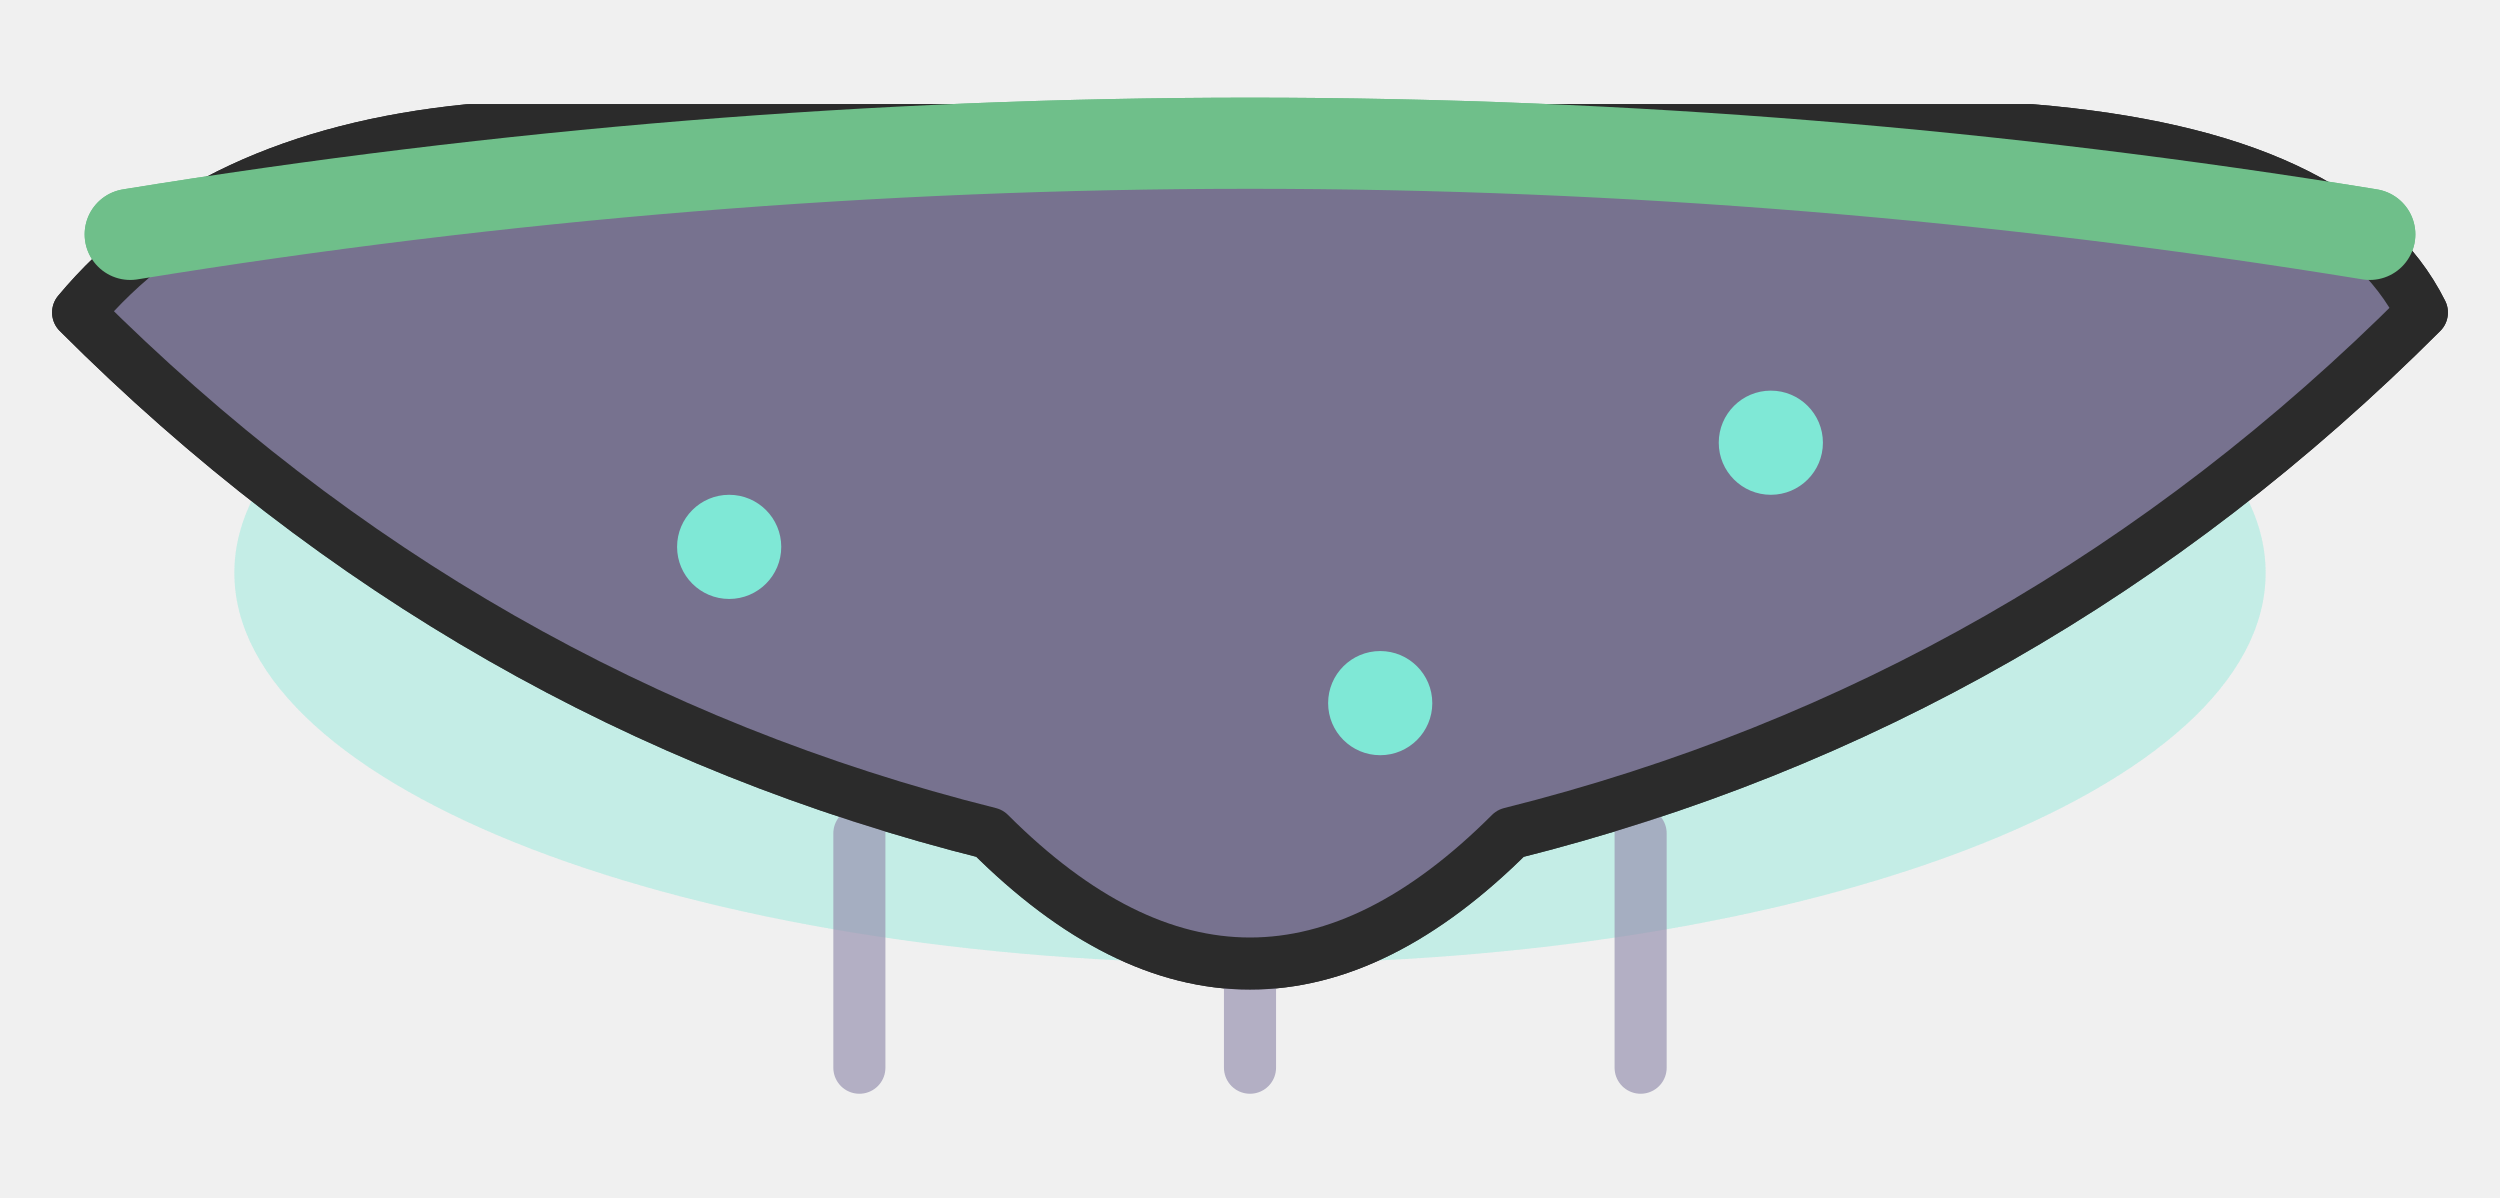
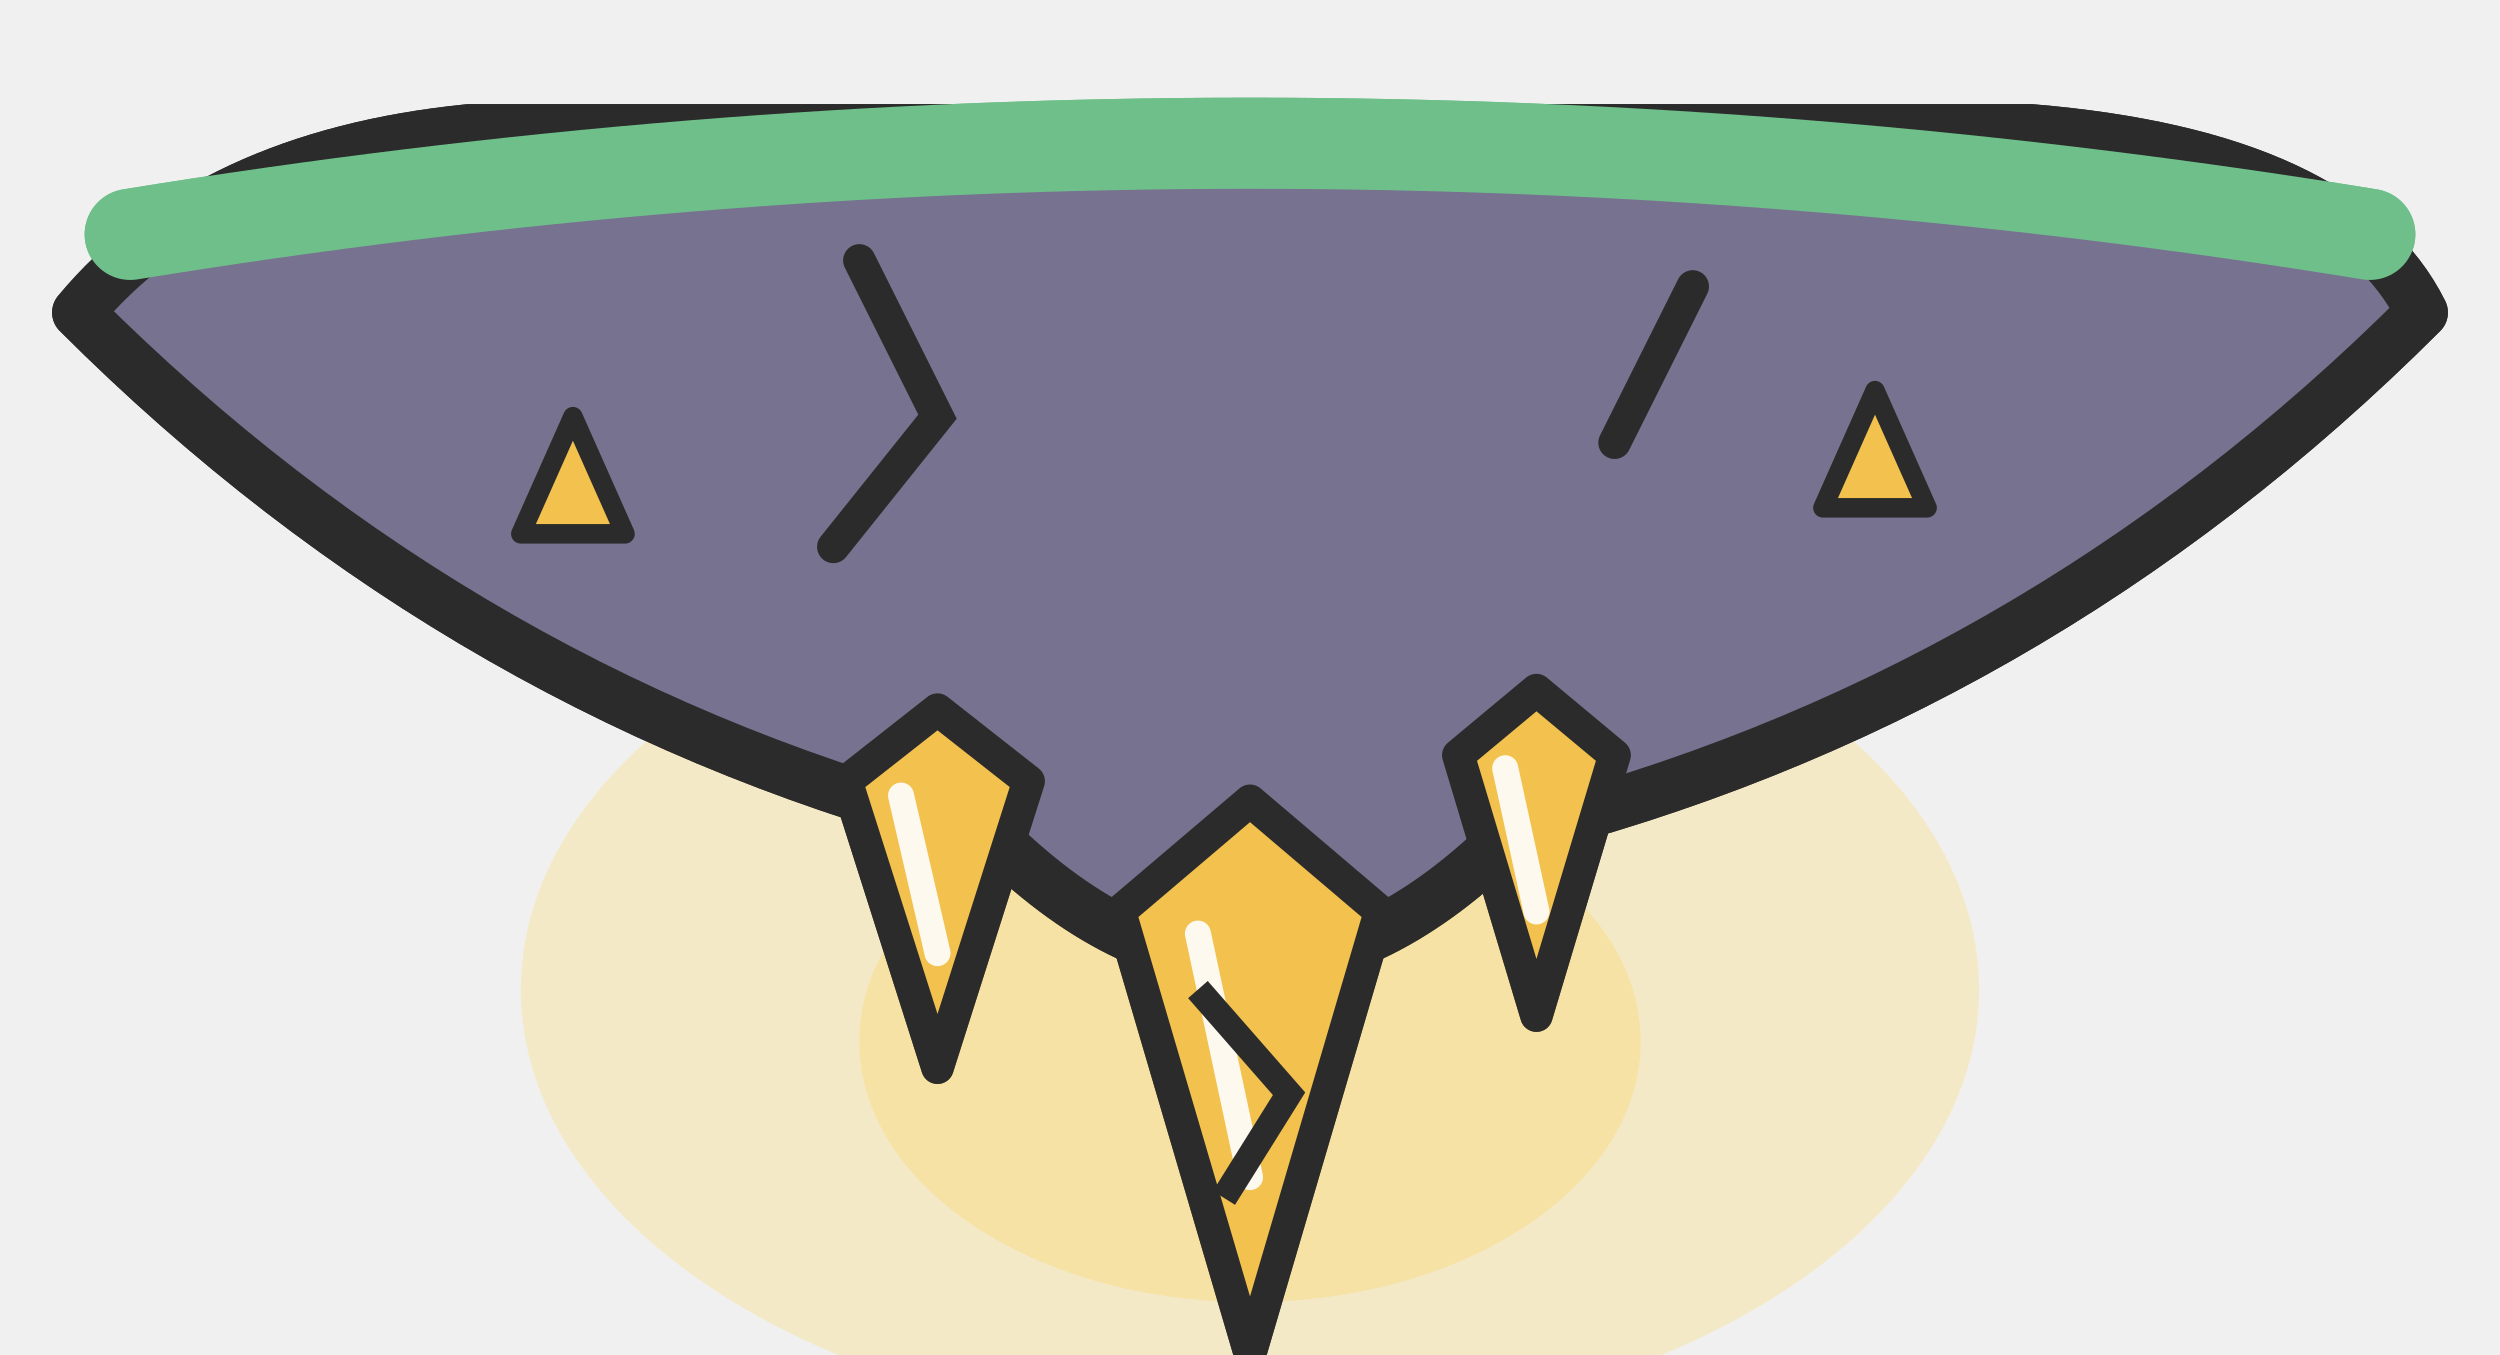
- <svg xmlns="http://www.w3.org/2000/svg" viewBox="-96 -10 192 92">
+ <svg xmlns="http://www.w3.org/2000/svg" viewBox="-96 -10 192 104">
  <g id="drift">
-     <ellipse cx="0" cy="34" rx="78" ry="30" fill="#7fe8d6" opacity="0.22" />
    <g transform="translate(0,14)">
+       <ellipse cx="0" cy="52" rx="56" ry="34" fill="#fff3b0" opacity="0.28" />
+       <ellipse cx="0" cy="56" rx="30" ry="20" fill="#fff3b0" opacity="0.35" />
      <path d="M -90,0 Q -80,-12 -60,-14 L 60,-14 Q 84,-12 90,0 Q 60,30 20,40 Q 0,60 -20,40 Q -60,30 -90,0 Z" fill="#77728f" stroke="#2b2b2b" stroke-width="4" stroke-linejoin="round" stroke-linecap="round" />
      <path d="M -86,-6 Q 0,-20 86,-6" fill="none" stroke="#6fbf8a" stroke-width="7" stroke-linecap="round" />
-       <circle cx="-40" cy="18" r="4" fill="#7fe8d6" />
-       <circle cx="10" cy="30" r="4" fill="#7fe8d6" />
-       <circle cx="40" cy="10" r="4" fill="#7fe8d6" />
+       <path d="M -31,36 L -24,30.5 L -17,36 L -24,58 Z" fill="#fff3b0" stroke="#2b2b2b" stroke-width="2.5" stroke-linejoin="round" stroke-linecap="round" />
+       <path d="M -26.8,37.1 L -24,49.2" stroke="#ffffff" stroke-width="2" stroke-linecap="round" opacity="0.9" />
+       <path d="M 16,34 L 22,29.0 L 28,34 L 22,54 Z" fill="#fff3b0" stroke="#2b2b2b" stroke-width="2.5" stroke-linejoin="round" stroke-linecap="round" />
+       <path d="M 19.6,35.0 L 22,46.0" stroke="#ffffff" stroke-width="2" stroke-linecap="round" opacity="0.9" />
+       <path d="M -10,46 L 0,37.5 L 10,46 L 0,80 Z" fill="#fff3b0" stroke="#2b2b2b" stroke-width="2.5" stroke-linejoin="round" stroke-linecap="round" />
+       <path d="M -4.0,47.7 L 0,66.4" stroke="#ffffff" stroke-width="2" stroke-linecap="round" opacity="0.9" />
+       <path d="M -56,17 L -52,8 L -48,17 Z" fill="#fff3b0" stroke="#2b2b2b" stroke-width="1.5" stroke-linejoin="round" stroke-linecap="round" />
+       <path d="M 44,15 L 48,6 L 52,15 Z" fill="#fff3b0" stroke="#2b2b2b" stroke-width="1.5" stroke-linejoin="round" stroke-linecap="round" />
    </g>
  </g>
  <g id="sink">
-     <ellipse cx="0" cy="34" rx="78" ry="30" fill="#7fe8d6" opacity="0.22" />
    <g transform="translate(0,14)">
-       <path d="M -30,40 v 18" stroke="#9893b0" stroke-width="4" stroke-linecap="round" opacity="0.7" />
-       <path d="M 0,40 v 18" stroke="#9893b0" stroke-width="4" stroke-linecap="round" opacity="0.7" />
-       <path d="M 30,40 v 18" stroke="#9893b0" stroke-width="4" stroke-linecap="round" opacity="0.7" />
+       <ellipse cx="0" cy="52" rx="56" ry="34" fill="#f2c14e" opacity="0.16" />
+       <ellipse cx="0" cy="56" rx="30" ry="20" fill="#f2c14e" opacity="0.2" />
      <path d="M -90,0 Q -80,-12 -60,-14 L 60,-14 Q 84,-12 90,0 Q 60,30 20,40 Q 0,60 -20,40 Q -60,30 -90,0 Z" fill="#77728f" stroke="#2b2b2b" stroke-width="4" stroke-linejoin="round" stroke-linecap="round" />
      <path d="M -86,-6 Q 0,-20 86,-6" fill="none" stroke="#6fbf8a" stroke-width="7" stroke-linecap="round" />
-       <circle cx="-40" cy="18" r="4" fill="#7fe8d6" />
-       <circle cx="10" cy="30" r="4" fill="#7fe8d6" />
-       <circle cx="40" cy="10" r="4" fill="#7fe8d6" />
+       <path d="M -31,36 L -24,30.5 L -17,36 L -24,58 Z" fill="#f2c14e" stroke="#2b2b2b" stroke-width="2.5" stroke-linejoin="round" stroke-linecap="round" />
+       <path d="M -26.8,37.1 L -24,49.2" stroke="#ffffff" stroke-width="2" stroke-linecap="round" opacity="0.9" />
+       <path d="M 16,34 L 22,29.0 L 28,34 L 22,54 Z" fill="#f2c14e" stroke="#2b2b2b" stroke-width="2.5" stroke-linejoin="round" stroke-linecap="round" />
+       <path d="M 19.6,35.0 L 22,46.0" stroke="#ffffff" stroke-width="2" stroke-linecap="round" opacity="0.9" />
+       <path d="M -10,46 L 0,37.5 L 10,46 L 0,80 Z" fill="#f2c14e" stroke="#2b2b2b" stroke-width="2.5" stroke-linejoin="round" stroke-linecap="round" />
+       <path d="M -4.0,47.7 L 0,66.4" stroke="#ffffff" stroke-width="2" stroke-linecap="round" opacity="0.9" />
+       <path d="M -56,17 L -52,8 L -48,17 Z" fill="#f2c14e" stroke="#2b2b2b" stroke-width="1.5" stroke-linejoin="round" stroke-linecap="round" />
+       <path d="M 44,15 L 48,6 L 52,15 Z" fill="#f2c14e" stroke="#2b2b2b" stroke-width="1.5" stroke-linejoin="round" stroke-linecap="round" />
+       <path d="M -30,-4 L -24,8 L -32,18 M 34,-2 L 28,10" fill="none" stroke="#2b2b2b" stroke-width="2.5" stroke-linecap="round" />
+       <path d="M -4,52 L 3,60 L -2,68" fill="none" stroke="#2b2b2b" stroke-width="2" />
    </g>
  </g>
</svg>
